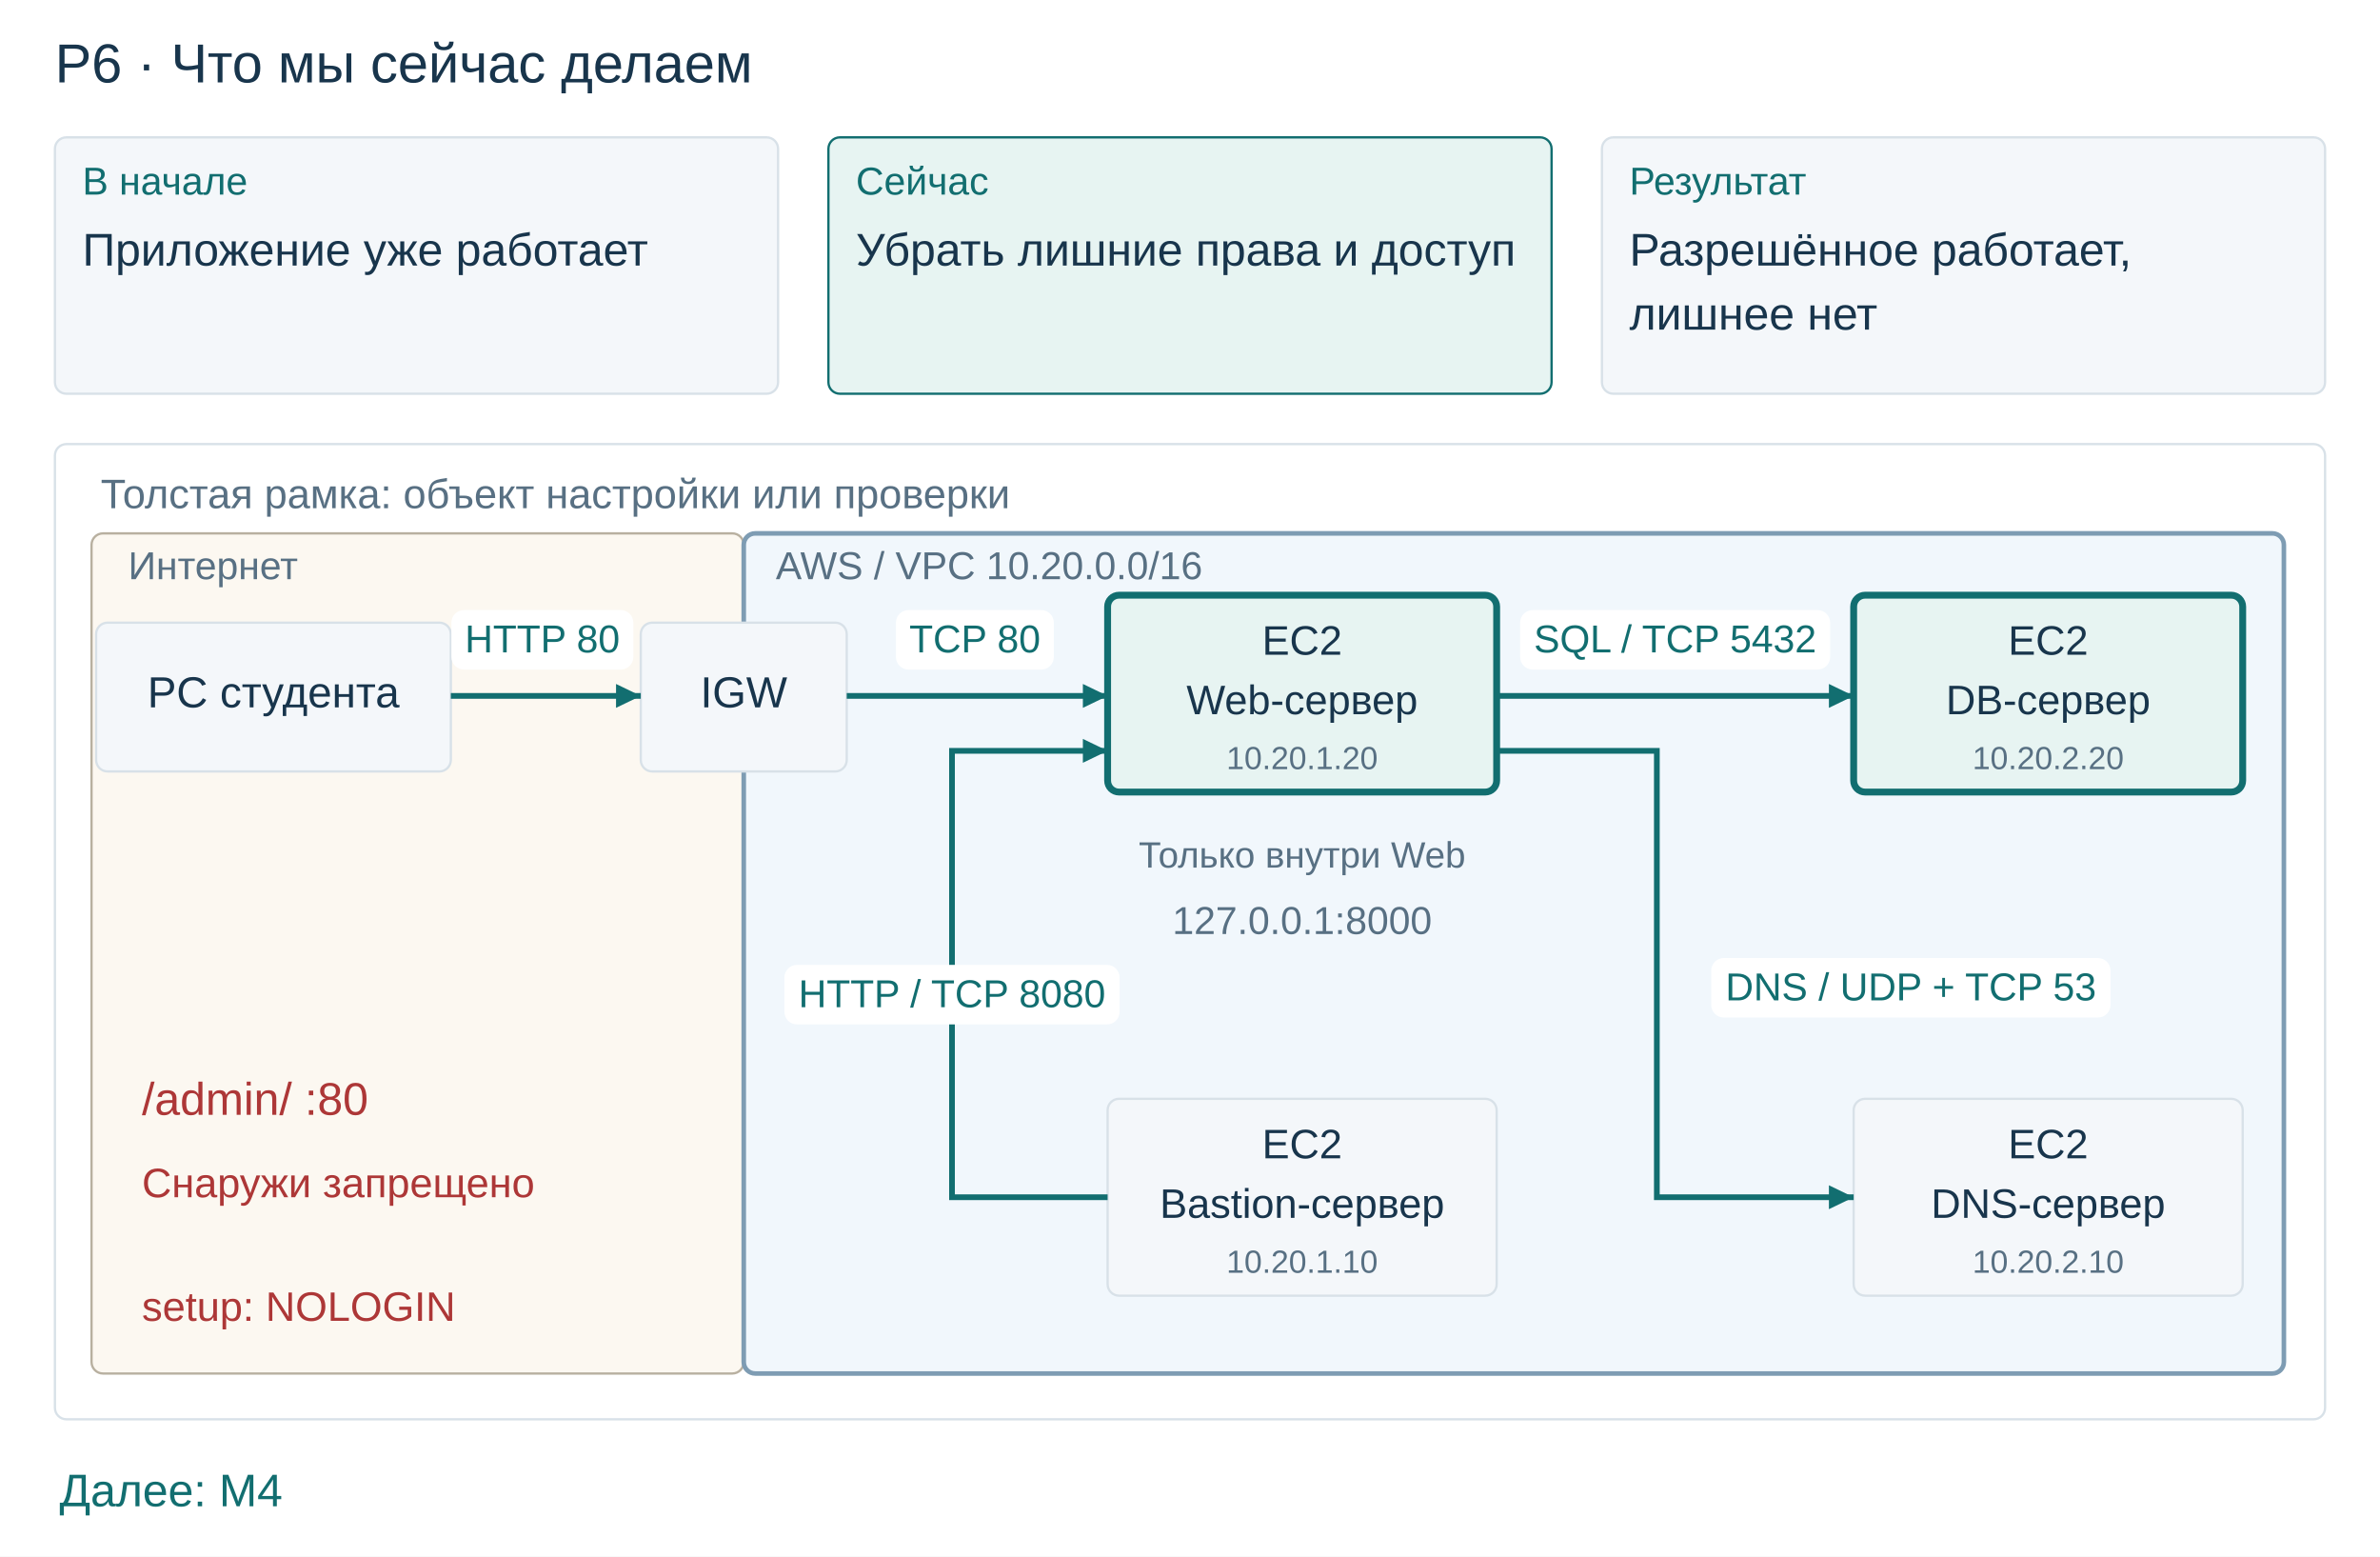
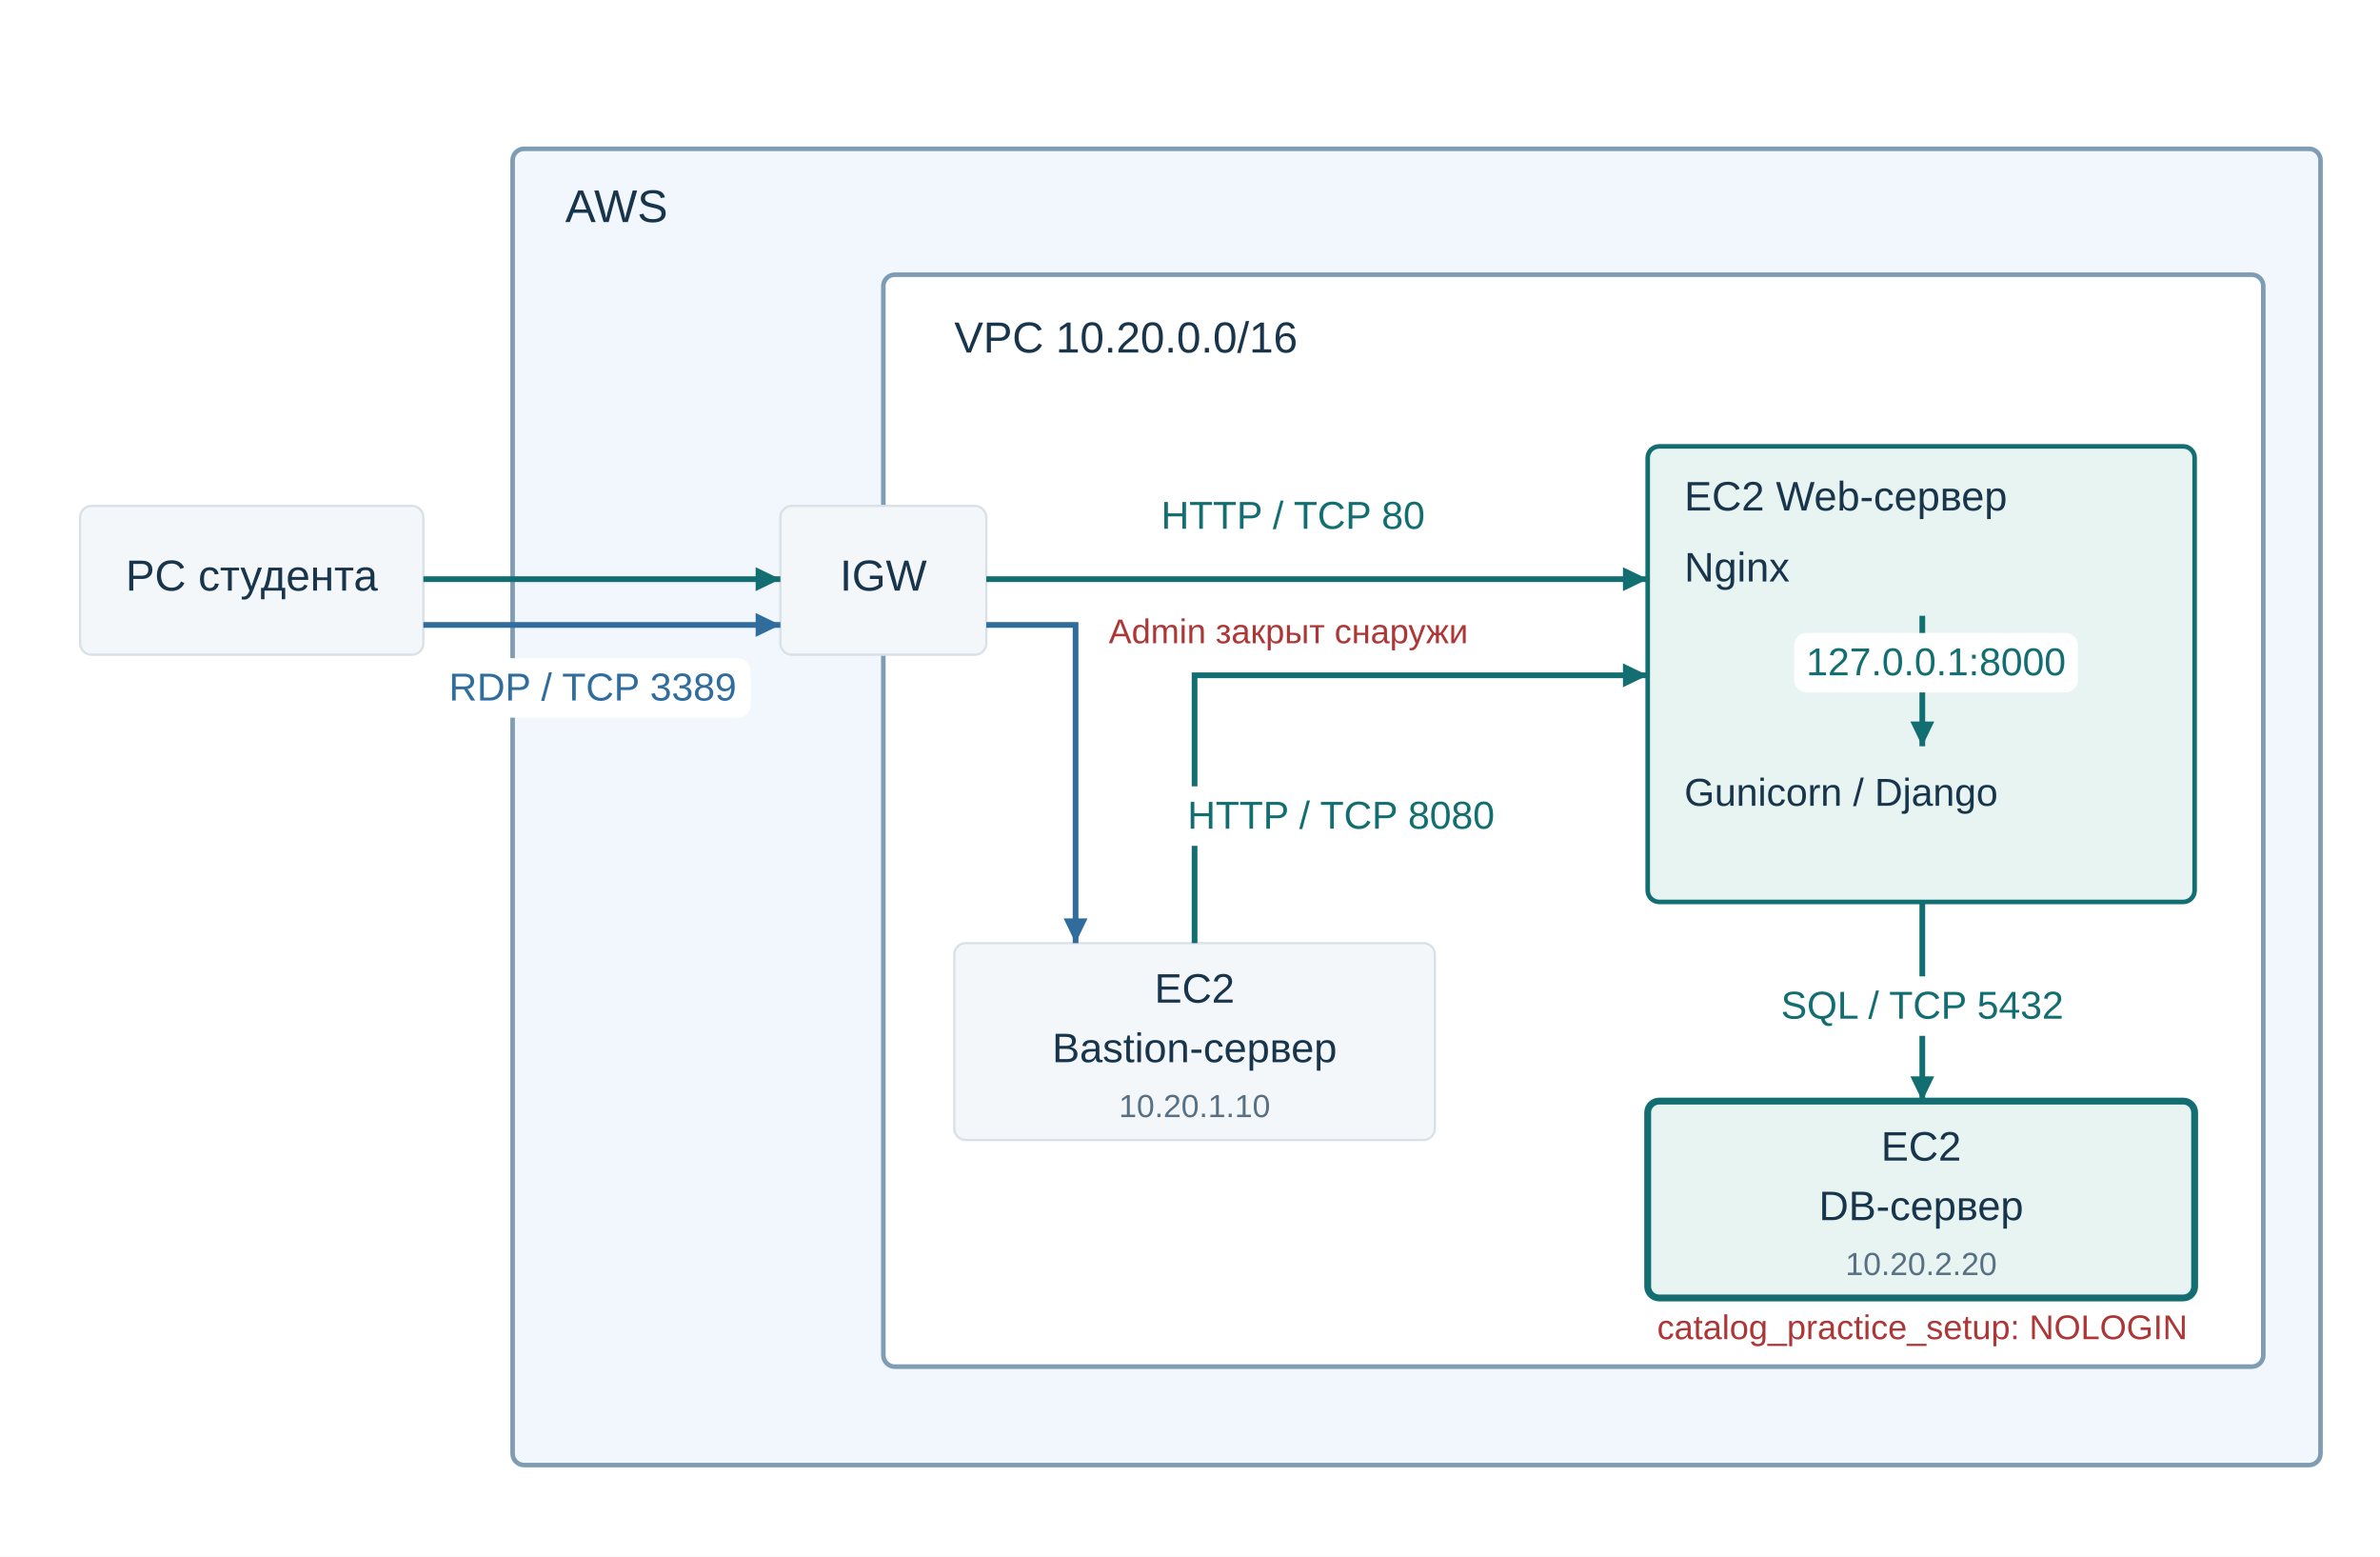
<svg xmlns="http://www.w3.org/2000/svg" width="1040" height="680" viewBox="0 0 1040 680" role="img">
  <rect width="1040" height="680" fill="white" />
-   <text x="24" y="36" font-size="24" font-family="Arial,MS Gothic,sans-serif" fill="#18354c">P6 · Что мы сейчас делаем</text>
-   <rect x="24" y="60" width="316" height="112" rx="5" fill="#f4f7fa" stroke="#d8e1e8" stroke-width="1" />
-   <text x="36" y="85" font-size="17" font-family="Arial,MS Gothic,sans-serif" fill="#126e70">В начале</text>
-   <text x="36" y="116" font-size="20" font-family="Arial,MS Gothic,sans-serif" fill="#18354c">Приложение уже работает</text>
-   <rect x="362" y="60" width="316" height="112" rx="5" fill="#e7f4f2" stroke="#126e70" stroke-width="1" />
-   <text x="374" y="85" font-size="17" font-family="Arial,MS Gothic,sans-serif" fill="#126e70">Сейчас</text>
-   <text x="374" y="116" font-size="20" font-family="Arial,MS Gothic,sans-serif" fill="#18354c">Убрать лишние права и доступ</text>
-   <rect x="700" y="60" width="316" height="112" rx="5" fill="#f4f7fa" stroke="#d8e1e8" stroke-width="1" />
-   <text x="712" y="85" font-size="17" font-family="Arial,MS Gothic,sans-serif" fill="#126e70">Результат</text>
-   <text x="712" y="116" font-size="20" font-family="Arial,MS Gothic,sans-serif" fill="#18354c">Разрешённое работает,</text>
-   <text x="712" y="144" font-size="20" font-family="Arial,MS Gothic,sans-serif" fill="#18354c">лишнее нет</text>
-   <rect x="24" y="194" width="992" height="426" rx="5" fill="white" stroke="#d8e1e8" stroke-width="1" />
-   <text x="44" y="222" font-size="18" font-family="Arial,MS Gothic,sans-serif" fill="#587083">Толстая рамка: объект настройки или проверки</text>
-   <rect x="40" y="233" width="285" height="367" rx="5" fill="#fcf8f1" stroke="#b8b0a0" stroke-width="1" />
-   <rect x="325" y="233" width="673" height="367" rx="5" fill="#f1f7fc" stroke="#7e9cb3" stroke-width="2" />
-   <text x="56" y="253" font-size="17" font-family="Arial,MS Gothic,sans-serif" fill="#587083">Интернет</text>
-   <text x="339" y="253" font-size="17" font-family="Arial,MS Gothic,sans-serif" fill="#587083">AWS / VPC 10.20.0.0/16</text>
-   <rect x="42" y="272" width="155" height="65" rx="5" fill="#f4f7fa" stroke="#d8e1e8" stroke-width="1" />
-   <text x="119.5" y="309" font-size="19" font-family="Arial,MS Gothic,sans-serif" fill="#18354c" text-anchor="middle">PC студента</text>
-   <rect x="280" y="272" width="90" height="65" rx="5" fill="#f4f7fa" stroke="#d8e1e8" stroke-width="1" />
-   <text x="325.0" y="309" font-size="19" font-family="Arial,MS Gothic,sans-serif" fill="#18354c" text-anchor="middle">IGW</text>
-   <rect x="484" y="260" width="170" height="86" rx="5" fill="#e7f4f2" stroke="#126e70" stroke-width="3" />
-   <text x="569.0" y="286" font-size="18" font-family="Arial,MS Gothic,sans-serif" fill="#18354c" text-anchor="middle">EC2</text>
-   <text x="569.0" y="312" font-size="18" font-family="Arial,MS Gothic,sans-serif" fill="#18354c" text-anchor="middle">Web-сервер</text>
-   <text x="569.0" y="336" font-size="14" font-family="Arial,MS Gothic,sans-serif" fill="#587083" text-anchor="middle">10.20.1.20</text>
-   <rect x="810" y="260" width="170" height="86" rx="5" fill="#e7f4f2" stroke="#126e70" stroke-width="3" />
-   <text x="895.0" y="286" font-size="18" font-family="Arial,MS Gothic,sans-serif" fill="#18354c" text-anchor="middle">EC2</text>
-   <text x="895.0" y="312" font-size="18" font-family="Arial,MS Gothic,sans-serif" fill="#18354c" text-anchor="middle">DB-сервер</text>
-   <text x="895.0" y="336" font-size="14" font-family="Arial,MS Gothic,sans-serif" fill="#587083" text-anchor="middle">10.20.2.20</text>
-   <rect x="484" y="480" width="170" height="86" rx="5" fill="#f4f7fa" stroke="#d8e1e8" stroke-width="1" />
-   <text x="569.0" y="506" font-size="18" font-family="Arial,MS Gothic,sans-serif" fill="#18354c" text-anchor="middle">EC2</text>
-   <text x="569.0" y="532" font-size="18" font-family="Arial,MS Gothic,sans-serif" fill="#18354c" text-anchor="middle">Bastion-сервер</text>
-   <text x="569.0" y="556" font-size="14" font-family="Arial,MS Gothic,sans-serif" fill="#587083" text-anchor="middle">10.20.1.10</text>
-   <rect x="810" y="480" width="170" height="86" rx="5" fill="#f4f7fa" stroke="#d8e1e8" stroke-width="1" />
-   <text x="895.0" y="506" font-size="18" font-family="Arial,MS Gothic,sans-serif" fill="#18354c" text-anchor="middle">EC2</text>
-   <text x="895.0" y="532" font-size="18" font-family="Arial,MS Gothic,sans-serif" fill="#18354c" text-anchor="middle">DNS-сервер</text>
-   <text x="895.0" y="556" font-size="14" font-family="Arial,MS Gothic,sans-serif" fill="#587083" text-anchor="middle">10.20.2.10</text>
-   <polyline points="197,304 280,304" fill="none" stroke="#126e70" stroke-width="2.5" />
-   <polygon points="280.00,304.00 269.19,309.22 269.19,298.78" fill="#126e70" />
-   <rect x="197.754" y="267" width="78.492" height="25" rx="5" fill="white" stroke="white" stroke-width="1" />
-   <text x="237" y="285" font-size="17" font-family="Arial,MS Gothic,sans-serif" fill="#126e70" text-anchor="middle">HTTP 80</text>
-   <polyline points="370,304 484,304" fill="none" stroke="#126e70" stroke-width="2.5" />
-   <polygon points="484.00,304.00 473.19,309.22 473.19,298.78" fill="#126e70" />
-   <rect x="392.004" y="267" width="67.992" height="25" rx="5" fill="white" stroke="white" stroke-width="1" />
-   <text x="426" y="285" font-size="17" font-family="Arial,MS Gothic,sans-serif" fill="#126e70" text-anchor="middle">TCP 80</text>
-   <polyline points="654,304 810,304" fill="none" stroke="#126e70" stroke-width="2.5" />
-   <polygon points="810.00,304.00 799.19,309.22 799.19,298.78" fill="#126e70" />
-   <rect x="664.762" y="267" width="134.477" height="25" rx="5" fill="white" stroke="white" stroke-width="1" />
-   <text x="732" y="285" font-size="17" font-family="Arial,MS Gothic,sans-serif" fill="#126e70" text-anchor="middle">SQL / TCP 5432</text>
-   <polyline points="484,523 416,523 416,328 484,328" fill="none" stroke="#126e70" stroke-width="2.5" />
-   <polygon points="484.00,328.00 473.19,333.22 473.19,322.78" fill="#126e70" />
-   <rect x="343.262" y="422" width="145.477" height="25" rx="5" fill="white" stroke="white" stroke-width="1" />
-   <text x="416" y="440" font-size="17" font-family="Arial,MS Gothic,sans-serif" fill="#126e70" text-anchor="middle">HTTP / TCP 8080</text>
-   <polyline points="654,328 724,328 724,523 810,523" fill="none" stroke="#126e70" stroke-width="2.5" />
-   <polygon points="810.00,523.00 799.19,528.22 799.19,517.78" fill="#126e70" />
-   <rect x="748.262" y="419" width="173.477" height="25" rx="5" fill="white" stroke="white" stroke-width="1" />
-   <text x="835" y="437" font-size="17" font-family="Arial,MS Gothic,sans-serif" fill="#126e70" text-anchor="middle">DNS / UDP + TCP 53</text>
-   <text x="569" y="379" font-size="16" font-family="Arial,MS Gothic,sans-serif" fill="#587083" text-anchor="middle">Только внутри Web</text>
-   <text x="569" y="408" font-size="17" font-family="Arial,MS Gothic,sans-serif" fill="#587083" text-anchor="middle">127.0.0.1:8000</text>
-   <text x="62" y="487" font-size="20" font-family="Arial,MS Gothic,sans-serif" fill="#ad3737">/admin/ :80</text>
-   <text x="62" y="523" font-size="18" font-family="Arial,MS Gothic,sans-serif" fill="#ad3737">Снаружи запрещено</text>
-   <text x="62" y="577" font-size="18" font-family="Arial,MS Gothic,sans-serif" fill="#ad3737">setup: NOLOGIN</text>
-   <text x="26" y="658" font-size="20" font-family="Arial,MS Gothic,sans-serif" fill="#126e70">Далее: M4</text>
+   <rect x="224" y="65" width="790" height="575" rx="5" fill="#f1f7fc" stroke="#7e9cb3" stroke-width="2" />
+   <text x="247" y="97" font-size="20" font-family="Arial,MS Gothic,sans-serif" fill="#18354c">AWS</text>
+   <rect x="386" y="120" width="603" height="477" rx="5" fill="white" stroke="#7e9cb3" stroke-width="2" />
+   <text x="417" y="154" font-size="19" font-family="Arial,MS Gothic,sans-serif" fill="#18354c">VPC  10.20.0.0/16</text>
+   <rect x="35" y="221" width="150" height="65" rx="5" fill="#f4f7fa" stroke="#d8e1e8" stroke-width="1" />
+   <text x="110.0" y="258" font-size="19" font-family="Arial,MS Gothic,sans-serif" fill="#18354c" text-anchor="middle">PC студента</text>
+   <rect x="341" y="221" width="90" height="65" rx="5" fill="#f4f7fa" stroke="#d8e1e8" stroke-width="1" />
+   <text x="386.0" y="258" font-size="19" font-family="Arial,MS Gothic,sans-serif" fill="#18354c" text-anchor="middle">IGW</text>
+   <polyline points="185,253 341,253" fill="none" stroke="#126e70" stroke-width="2.5" />
+   <polygon points="341.00,253.00 330.19,258.22 330.19,247.78" fill="#126e70" />
+   <polyline points="431,253 720,253" fill="none" stroke="#126e70" stroke-width="2.5" />
+   <polygon points="720.00,253.00 709.19,258.22 709.19,247.78" fill="#126e70" />
+   <rect x="501.762" y="213" width="126.477" height="25" rx="5" fill="white" stroke="white" stroke-width="1" />
+   <text x="565" y="231" font-size="17" font-family="Arial,MS Gothic,sans-serif" fill="#126e70" text-anchor="middle">HTTP / TCP 80</text>
+   <rect x="417" y="412" width="210" height="86" rx="5" fill="#f4f7fa" stroke="#d8e1e8" stroke-width="1" />
+   <text x="522.0" y="438" font-size="18" font-family="Arial,MS Gothic,sans-serif" fill="#18354c" text-anchor="middle">EC2</text>
+   <text x="522.0" y="464" font-size="18" font-family="Arial,MS Gothic,sans-serif" fill="#18354c" text-anchor="middle">Bastion-сервер</text>
+   <text x="522.0" y="488" font-size="14" font-family="Arial,MS Gothic,sans-serif" fill="#587083" text-anchor="middle">10.20.1.10</text>
+   <polyline points="185,273 341,273" fill="none" stroke="#306d9d" stroke-width="2.5" />
+   <polygon points="341.00,273.00 330.19,278.22 330.19,267.78" fill="#306d9d" />
+   <rect x="190.512" y="288" width="136.977" height="25" rx="5" fill="white" stroke="white" stroke-width="1" />
+   <text x="259" y="306" font-size="17" font-family="Arial,MS Gothic,sans-serif" fill="#306d9d" text-anchor="middle">RDP / TCP 3389</text>
+   <polyline points="431,273 470,273 470,412" fill="none" stroke="#306d9d" stroke-width="2.5" />
+   <polygon points="470.00,412.00 464.78,401.19 475.22,401.19" fill="#306d9d" />
+   <polyline points="522,412 522,295 720,295" fill="none" stroke="#126e70" stroke-width="2.5" />
+   <polygon points="720.00,295.00 709.19,300.22 709.19,289.78" fill="#126e70" />
+   <rect x="513.262" y="344" width="145.477" height="25" rx="5" fill="white" stroke="white" stroke-width="1" />
+   <text x="586" y="362" font-size="17" font-family="Arial,MS Gothic,sans-serif" fill="#126e70" text-anchor="middle">HTTP / TCP 8080</text>
+   <rect x="720" y="195" width="239" height="199" rx="5" fill="#e7f4f2" stroke="#126e70" stroke-width="2" />
+   <text x="736" y="223" font-size="18" font-family="Arial,MS Gothic,sans-serif" fill="#18354c">EC2 Web-сервер</text>
+   <text x="736" y="254" font-size="18" font-family="Arial,MS Gothic,sans-serif" fill="#18354c">Nginx</text>
+   <polyline points="840,269 840,326" fill="none" stroke="#126e70" stroke-width="2.5" />
+   <polygon points="840.00,326.00 834.78,315.19 845.22,315.19" fill="#126e70" />
+   <rect x="784.5" y="277" width="123.0" height="25" rx="5" fill="white" stroke="white" stroke-width="1" />
+   <text x="846" y="295" font-size="17" font-family="Arial,MS Gothic,sans-serif" fill="#126e70" text-anchor="middle">127.0.0.1:8000</text>
+   <text x="736" y="352" font-size="17" font-family="Arial,MS Gothic,sans-serif" fill="#18354c">Gunicorn / Django</text>
+   <rect x="720" y="481" width="239" height="86" rx="5" fill="#e7f4f2" stroke="#126e70" stroke-width="3" />
+   <text x="839.5" y="507" font-size="18" font-family="Arial,MS Gothic,sans-serif" fill="#18354c" text-anchor="middle">EC2</text>
+   <text x="839.5" y="533" font-size="18" font-family="Arial,MS Gothic,sans-serif" fill="#18354c" text-anchor="middle">DB-сервер</text>
+   <text x="839.5" y="557" font-size="14" font-family="Arial,MS Gothic,sans-serif" fill="#587083" text-anchor="middle">10.20.2.20</text>
+   <polyline points="840,394 840,481" fill="none" stroke="#126e70" stroke-width="2.5" />
+   <polygon points="840.00,481.00 834.78,470.19 845.22,470.19" fill="#126e70" />
+   <rect x="772.762" y="427" width="134.477" height="25" rx="5" fill="white" stroke="white" stroke-width="1" />
+   <text x="840" y="445" font-size="17" font-family="Arial,MS Gothic,sans-serif" fill="#126e70" text-anchor="middle">SQL / TCP 5432</text>
+   <text x="563" y="281" font-size="15" font-family="Arial,MS Gothic,sans-serif" fill="#ad3737" text-anchor="middle">Admin закрыт снаружи</text>
+   <text x="840" y="585" font-size="15" font-family="Arial,MS Gothic,sans-serif" fill="#ad3737" text-anchor="middle">catalog_practice_setup: NOLOGIN</text>
</svg>
